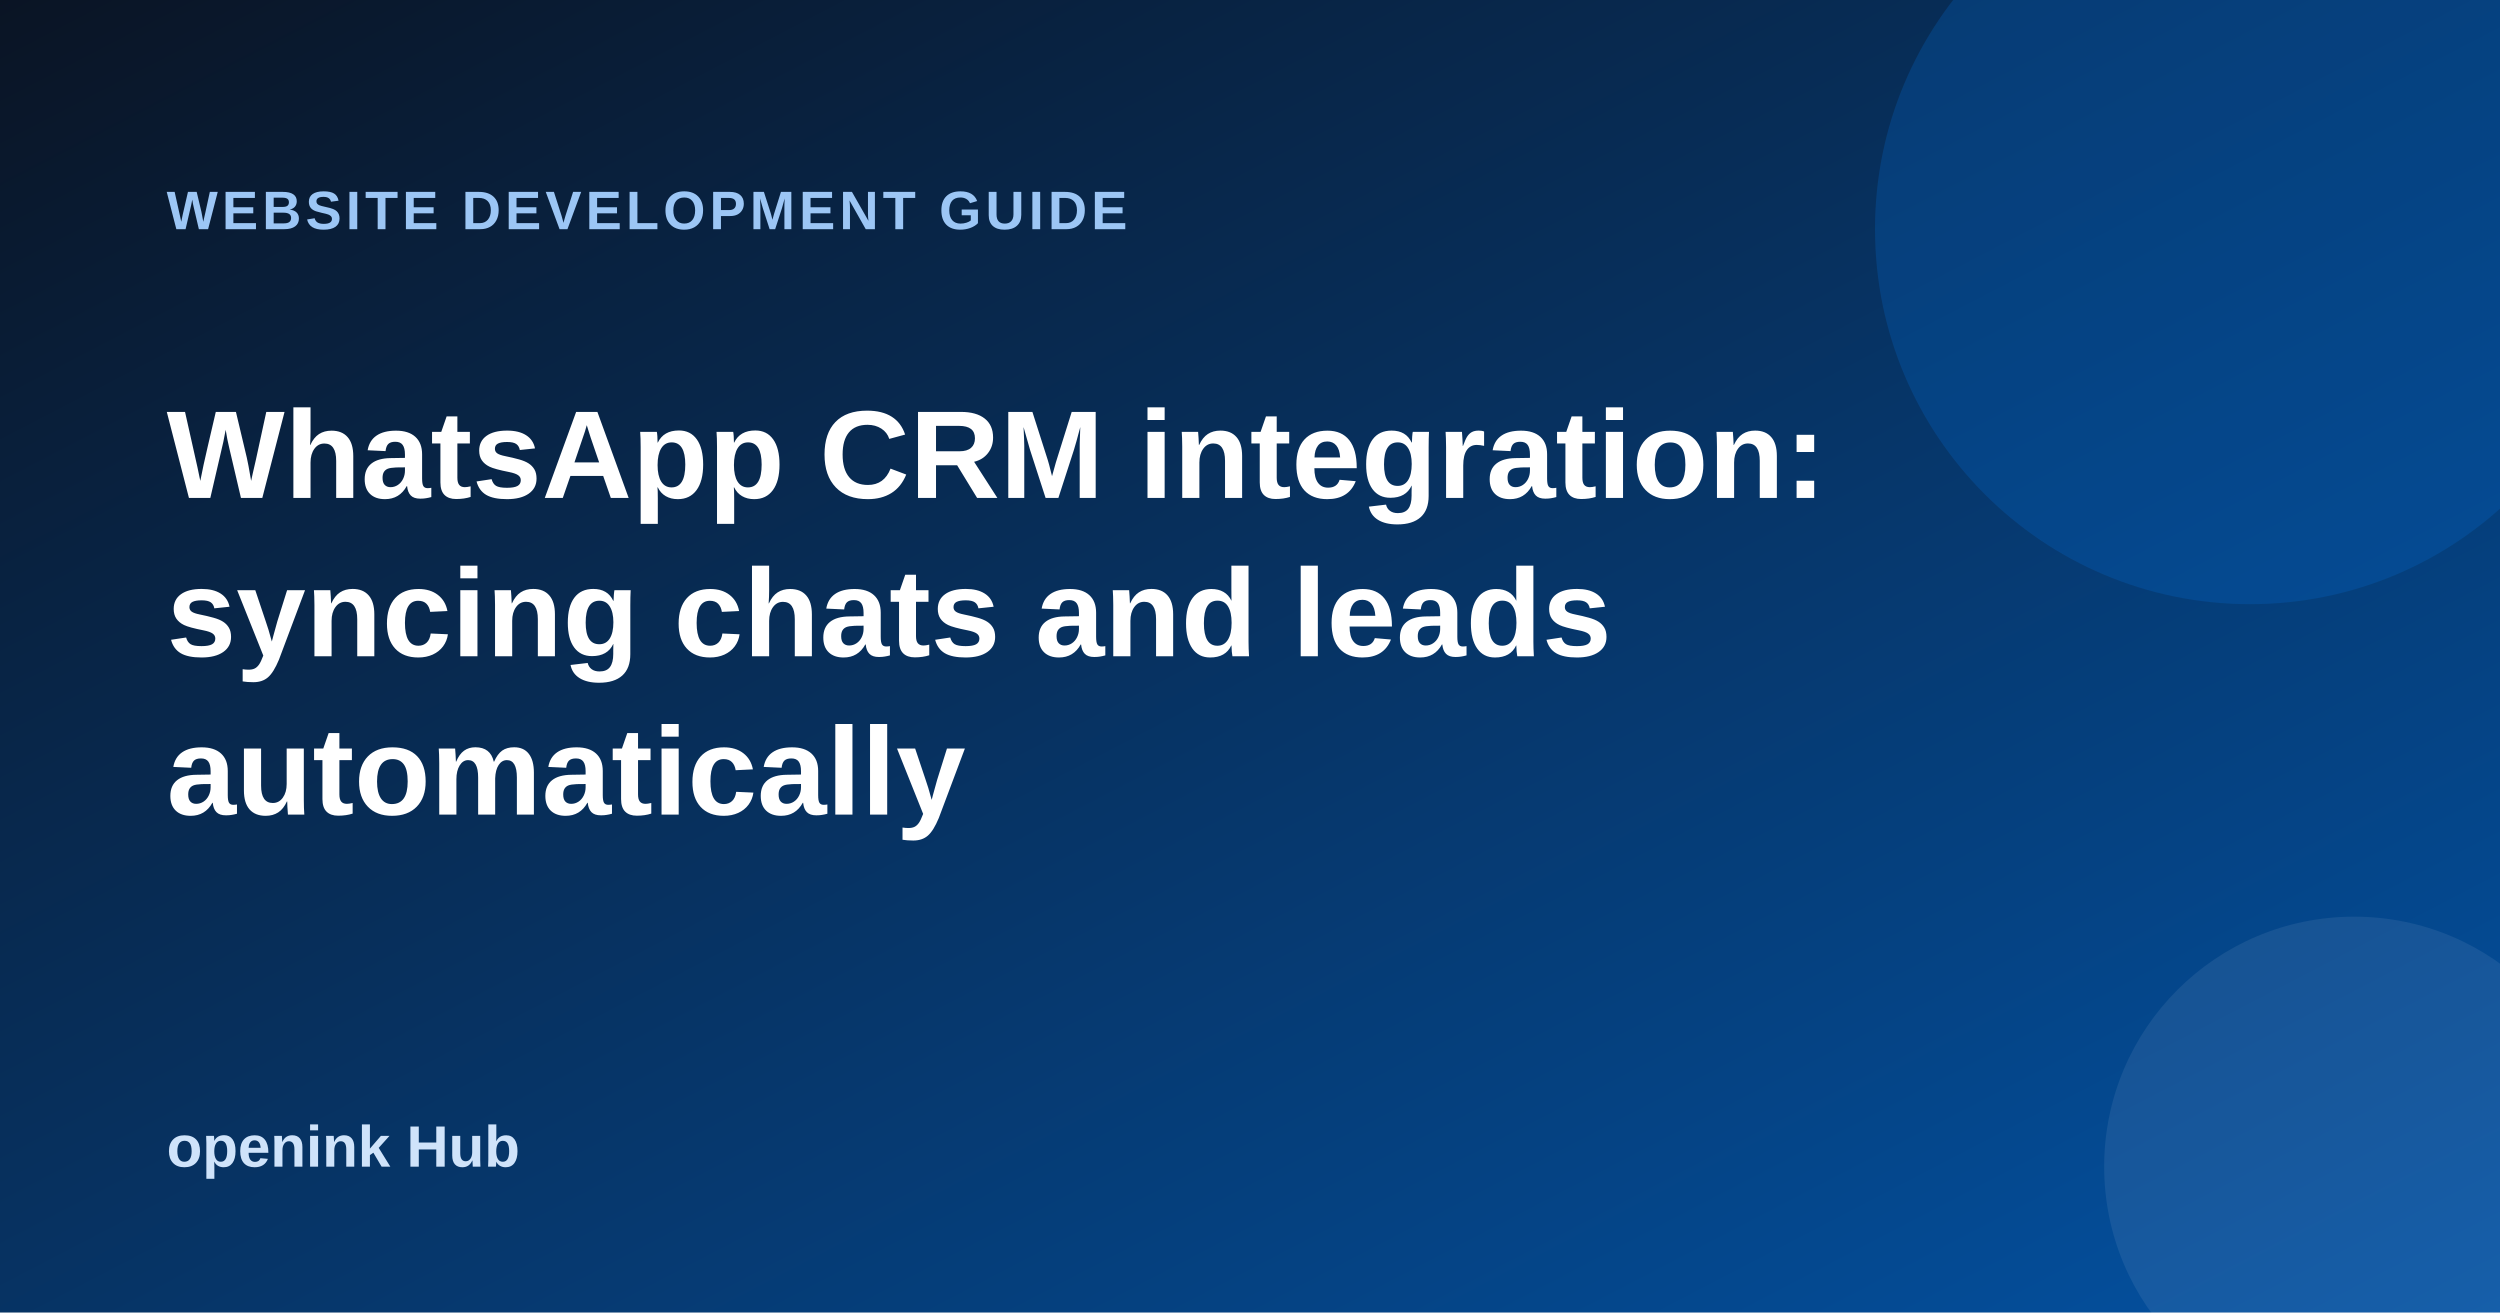
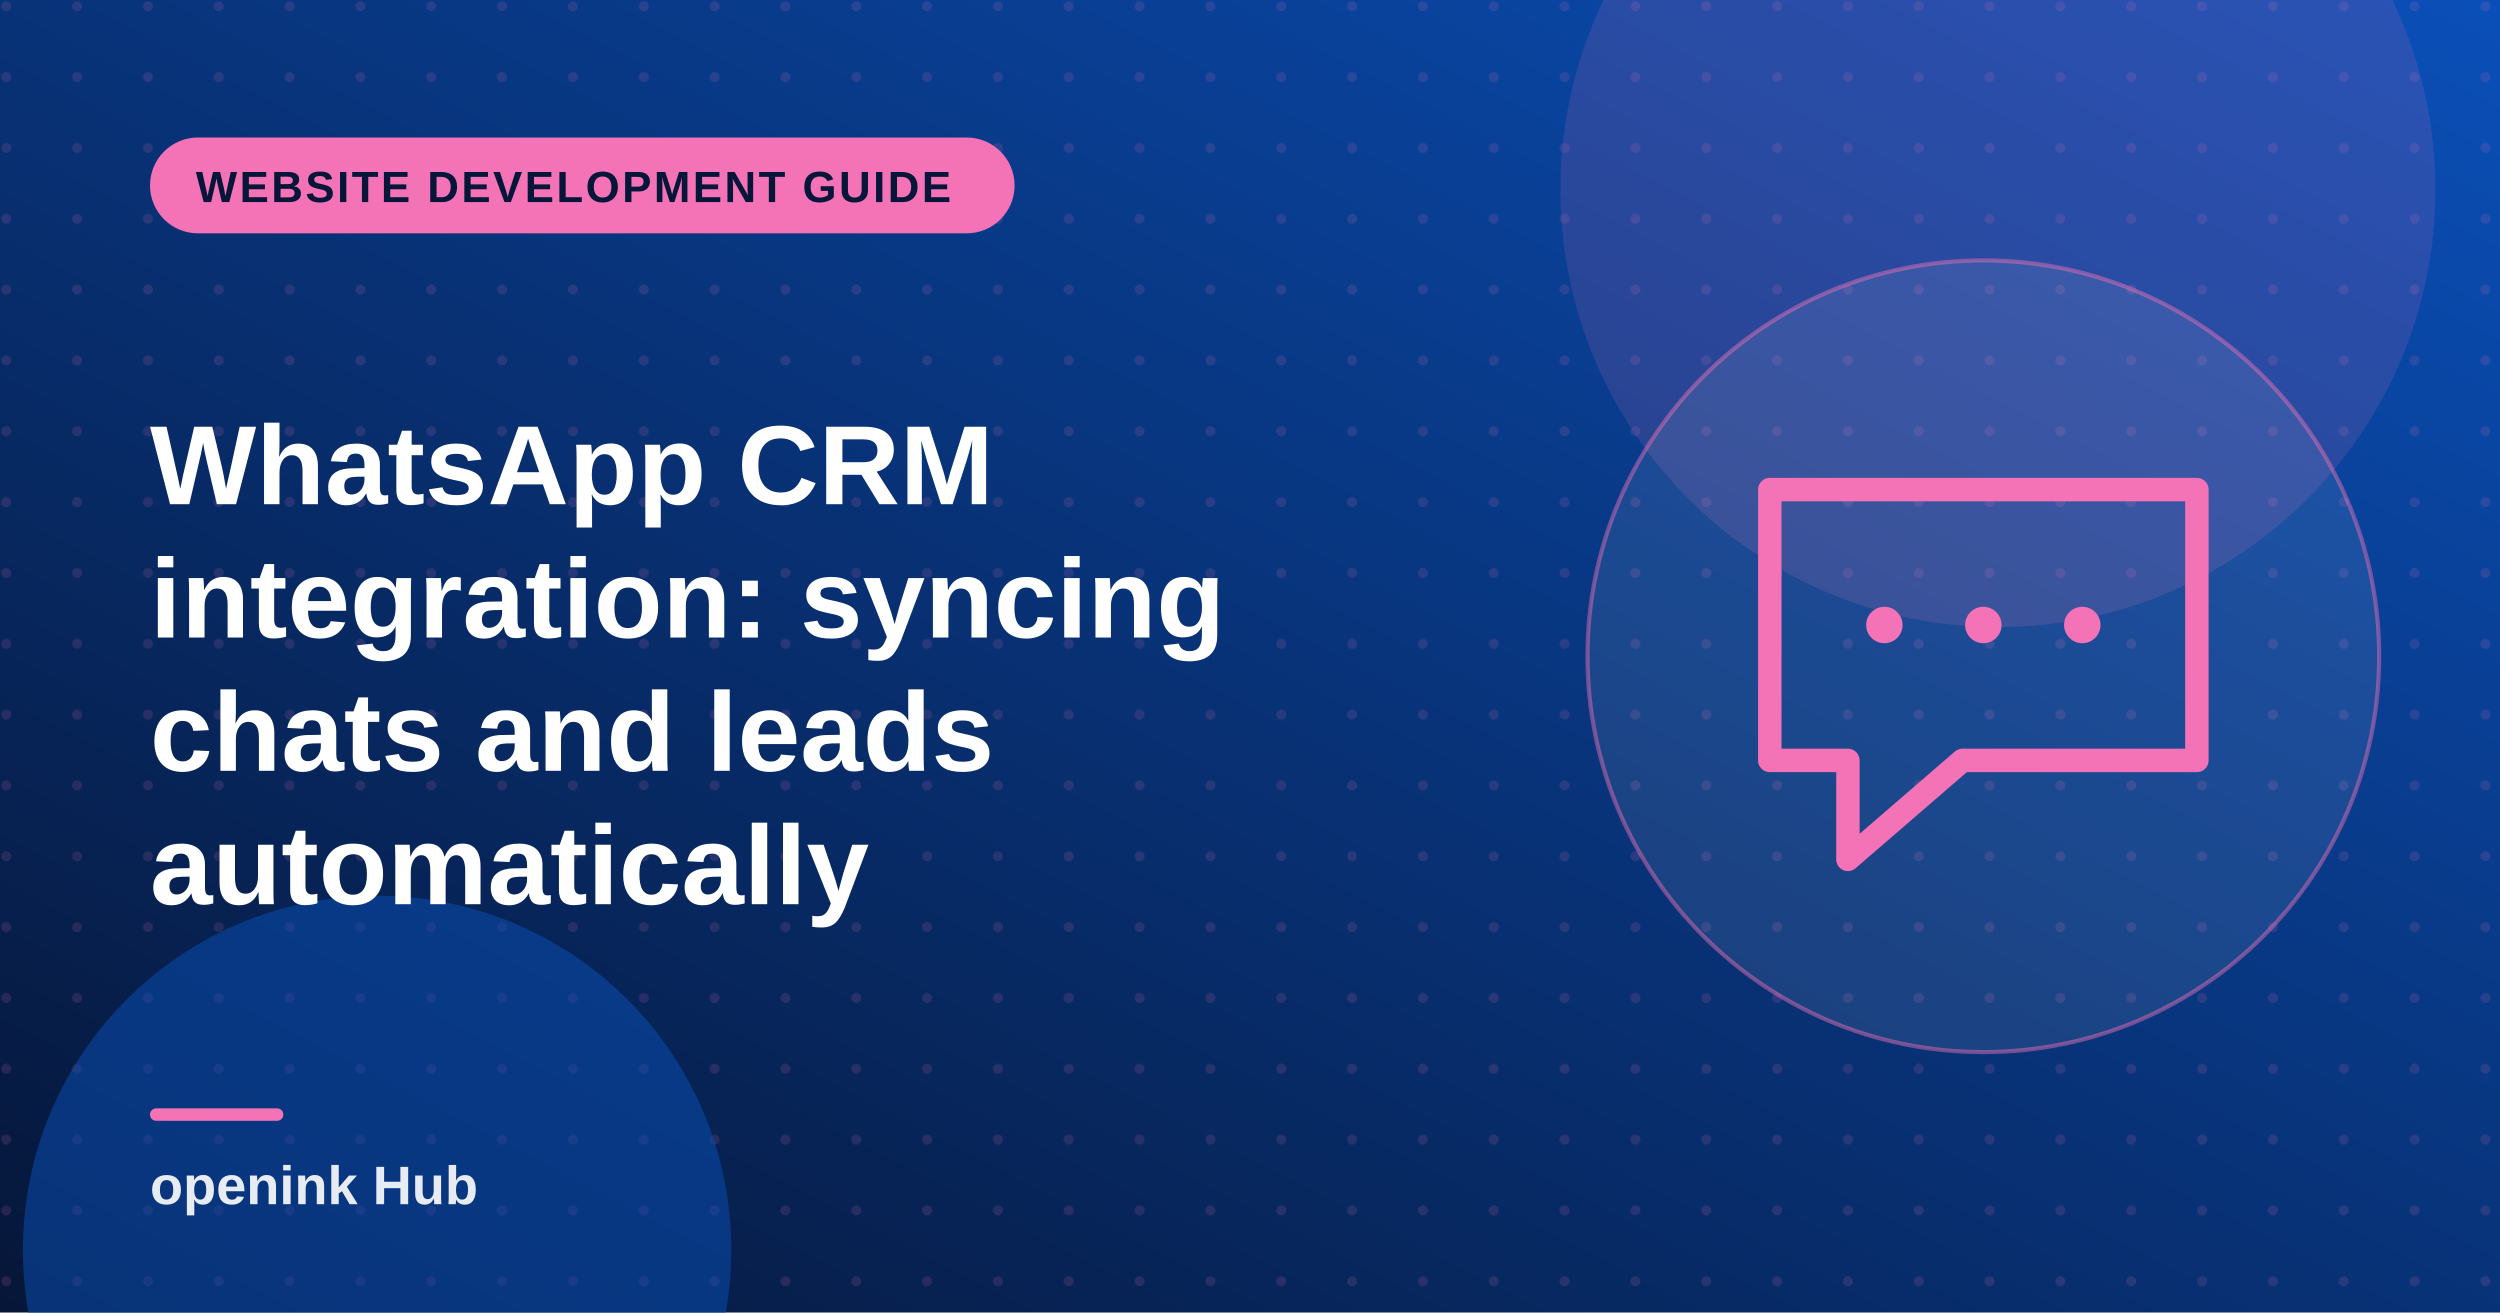
<svg xmlns="http://www.w3.org/2000/svg" width="1200" height="630" viewBox="0 0 1200 630" role="img" aria-label="WhatsApp CRM integration: syncing chats and leads automatically">
  <defs>
-     <linearGradient id="g" x1="0" y1="0" x2="1" y2="1">
-       <stop offset="0" stop-color="#0a1424" />
-       <stop offset="1" stop-color="#0352a3" />
+     <linearGradient id="g" x1="0" y1="1" x2="1" y2="0">
+       <stop offset="0" stop-color="#061638" />
+       <stop offset="1" stop-color="#0a4fb8" />
    </linearGradient>
+     <pattern id="p" width="34" height="34" patternUnits="userSpaceOnUse">
+       <circle cx="3" cy="3" r="2.4" fill="#f472b6" />
+     </pattern>
+     <style>.ic{fill:none;stroke:#f472b6;stroke-width:9;stroke-linecap:round;stroke-linejoin:round}.ic .f{fill:#f472b6;stroke:none}</style>
  </defs>
  <rect width="1200" height="630" fill="url(#g)" />
-   <circle cx="1080" cy="110" r="180" fill="#046bd2" opacity=".25" />
-   <circle cx="1130" cy="560" r="120" fill="#eef5fd" opacity=".08" />
-   <text x="80" y="110" fill="#9cc6f5" font-family="Segoe UI,Arial,sans-serif" font-size="26" font-weight="600" letter-spacing="2">WEBSITE DEVELOPMENT GUIDE</text>
-   <text x="80" y="239" fill="#fff" font-family="Segoe UI,Arial,sans-serif" font-size="60" font-weight="700">WhatsApp CRM integration:</text>
-   <text x="80" y="315" fill="#fff" font-family="Segoe UI,Arial,sans-serif" font-size="60" font-weight="700">syncing chats and leads</text>
-   <text x="80" y="391" fill="#fff" font-family="Segoe UI,Arial,sans-serif" font-size="60" font-weight="700">automatically</text>
-   <text x="80" y="560" fill="#cfe3fa" font-family="Segoe UI,Arial,sans-serif" font-size="28" font-weight="600">openink Hub</text>
+   <rect width="1200" height="630" fill="url(#p)" opacity=".14" />
+   <circle cx="959" cy="91" r="210" fill="#f472b6" opacity=".14" />
+   <circle cx="181" cy="600" r="170" fill="#0a4fb8" opacity=".5" />
+   <circle cx="952" cy="315" r="190" fill="#fff" fill-opacity=".08" stroke="#f472b6" stroke-opacity=".45" stroke-width="2" />
+   <g class="ic" transform="translate(827 190) scale(1.25)">
+     <path d="M18 36h164v104H92l-44 38v-38H18Z" />
+     <circle cx="62" cy="88" r="7" class="f" />
+     <circle cx="100" cy="88" r="7" class="f" />
+     <circle cx="138" cy="88" r="7" class="f" />
+   </g>
+   <rect x="72" y="66" width="415" height="46" rx="23" fill="#f472b6" />
+   <text x="94" y="97" fill="#061638" font-family="Segoe UI,Arial,sans-serif" font-size="21" font-weight="700" letter-spacing="1.2">WEBSITE DEVELOPMENT GUIDE</text>
+   <text x="72" y="242" fill="#fff" font-family="Segoe UI,Arial,sans-serif" font-size="54" font-weight="800">WhatsApp CRM</text>
+   <text x="72" y="306" fill="#fff" font-family="Segoe UI,Arial,sans-serif" font-size="54" font-weight="800">integration: syncing</text>
+   <text x="72" y="370" fill="#fff" font-family="Segoe UI,Arial,sans-serif" font-size="54" font-weight="800">chats and leads</text>
+   <text x="72" y="434" fill="#fff" font-family="Segoe UI,Arial,sans-serif" font-size="54" font-weight="800">automatically</text>
+   <rect x="72" y="532" width="64" height="6" rx="3" fill="#f472b6" />
+   <text x="72" y="578" fill="#fff" fill-opacity=".9" font-family="Segoe UI,Arial,sans-serif" font-size="26" font-weight="700">openink Hub</text>
+   <text x="236" y="578" fill="#fff" fill-opacity=".6" font-family="Segoe UI,Arial,sans-serif" font-size="22" font-weight="600" />
</svg>
